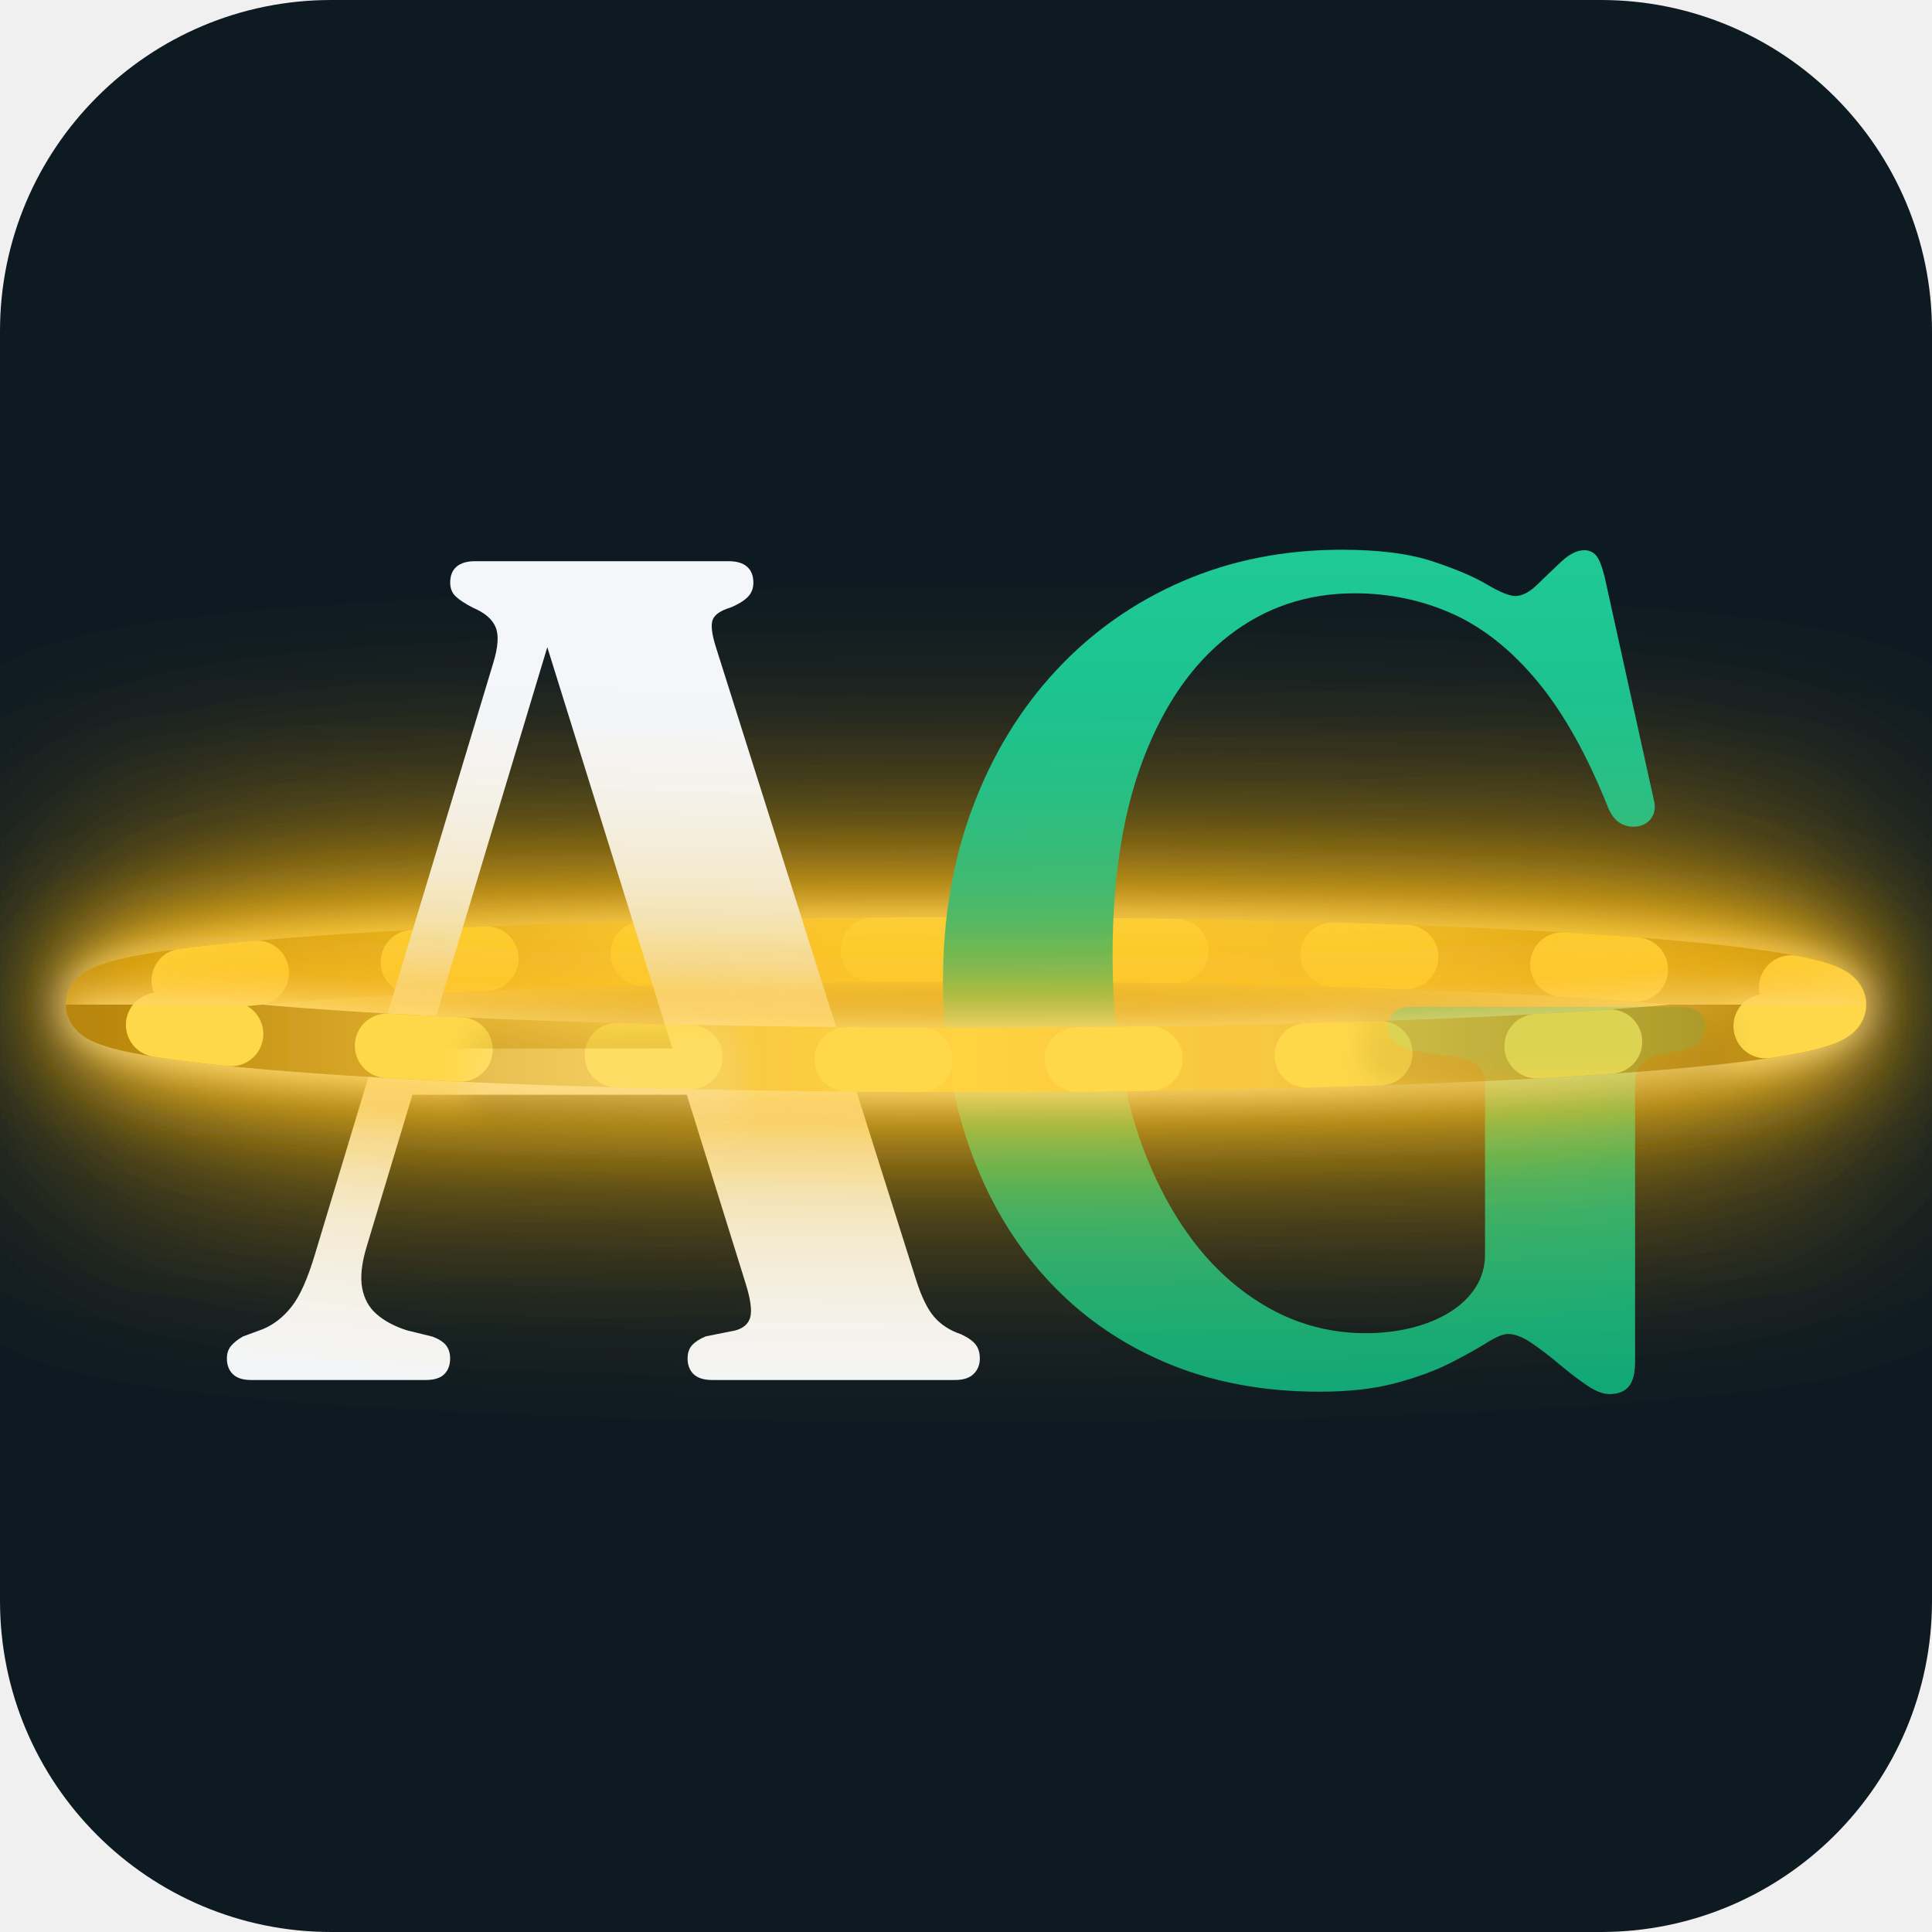
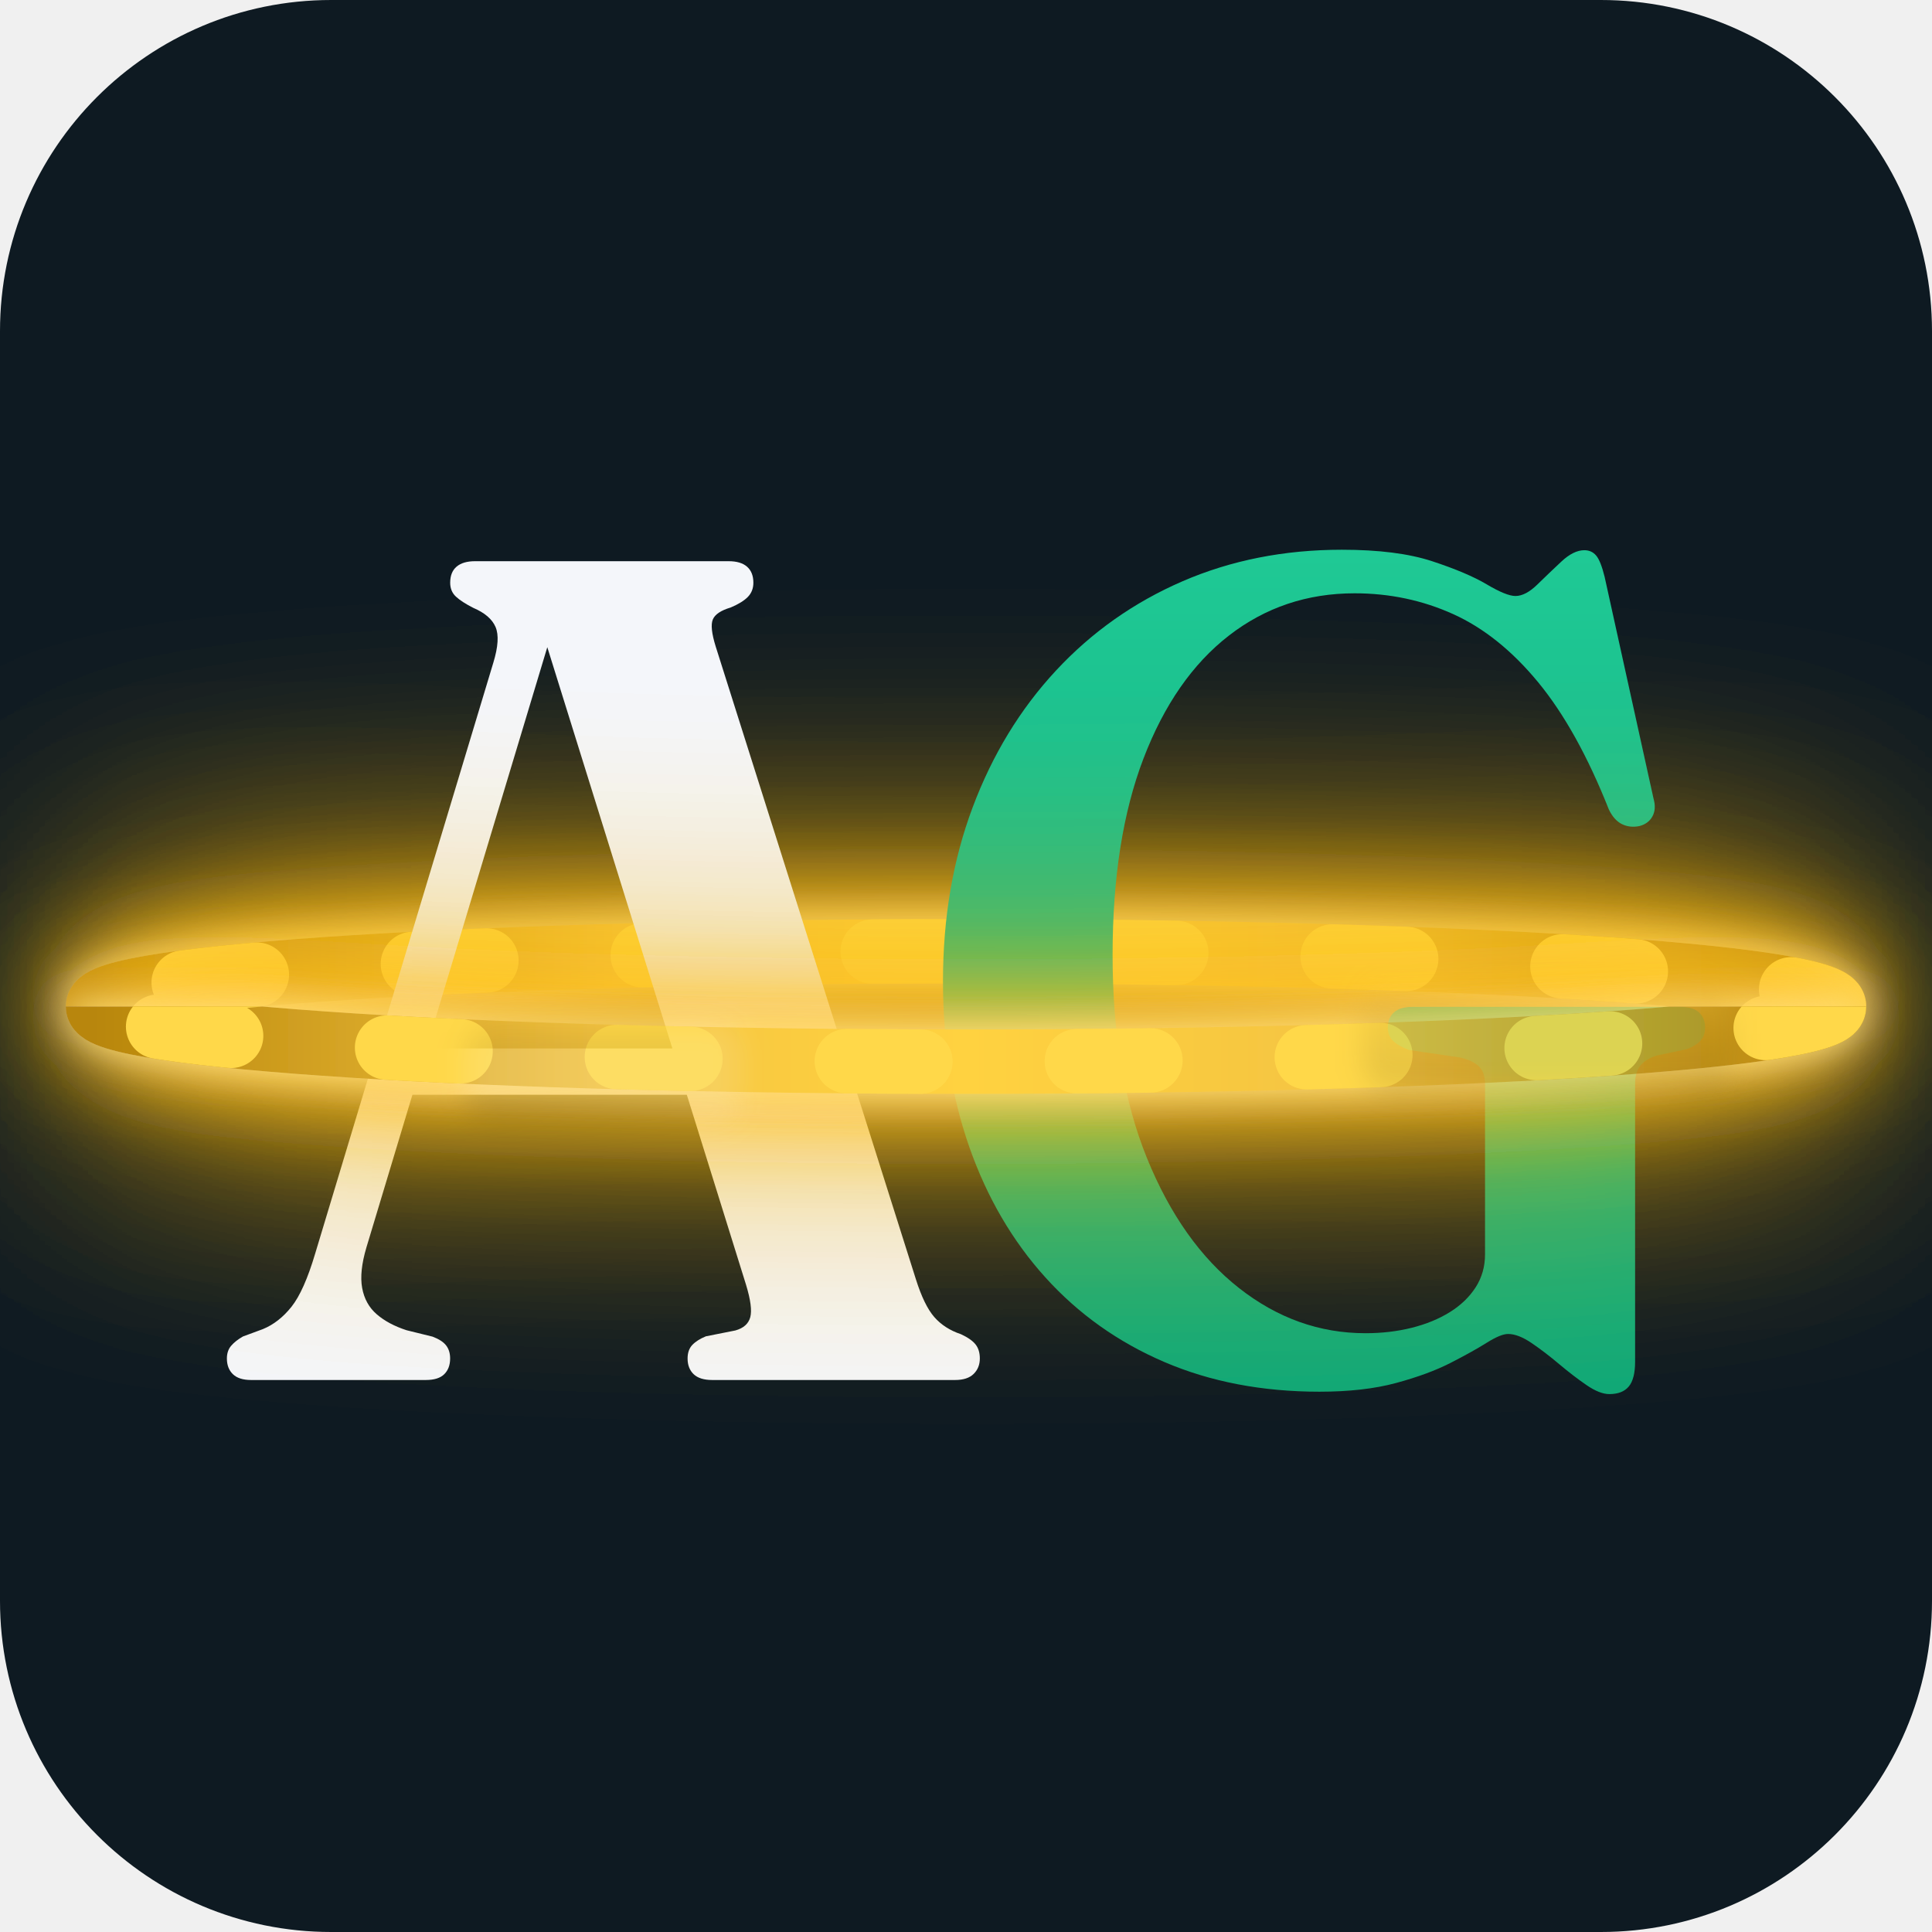
<svg xmlns="http://www.w3.org/2000/svg" viewBox="0 0 420 420" width="420" height="420" role="img" aria-labelledby="t">
  <defs>
    <linearGradient id="gen-green" x1="0" y1="0" x2="0" y2="1">
      <stop offset="0" stop-color="#1FC995" />
      <stop offset="1" stop-color="#0FA877" />
    </linearGradient>
    <linearGradient id="gold" x1="0" y1="0" x2="1" y2="0">
      <stop offset="0" stop-color="#B8860B" />
      <stop offset="0.3" stop-color="#F5C542" />
      <stop offset="0.5" stop-color="#FFD23F" />
      <stop offset="0.7" stop-color="#F5C542" />
      <stop offset="1" stop-color="#B8860B" />
    </linearGradient>
    <filter id="glow" filterUnits="userSpaceOnUse" x="-60" y="-60" width="540" height="420">
      <feGaussianBlur in="SourceAlpha" stdDeviation="4" result="a1" />
      <feFlood flood-color="#FFE27A" />
      <feComposite in2="a1" operator="in" result="core" />
      <feGaussianBlur in="SourceAlpha" stdDeviation="12" result="a2" />
      <feComponentTransfer in="a2" result="a2b">
        <feFuncA type="linear" slope="1.8" />
      </feComponentTransfer>
      <feFlood flood-color="#FFC21A" />
      <feComposite in2="a2b" operator="in" result="bloom" />
      <feGaussianBlur in="SourceAlpha" stdDeviation="30" result="a3" />
      <feComponentTransfer in="a3" result="a3b">
        <feFuncA type="linear" slope="2.2" />
      </feComponentTransfer>
      <feFlood flood-color="#F5B000" />
      <feComposite in2="a3b" operator="in" result="spill" />
      <feMerge>
        <feMergeNode in="spill" />
        <feMergeNode in="bloom" />
        <feMergeNode in="core" />
        <feMergeNode in="SourceGraphic" />
      </feMerge>
    </filter>
    <filter id="soft" x="-50%" y="-50%" width="200%" height="200%">
      <feGaussianBlur stdDeviation="3" />
    </filter>
    <clipPath id="back-half">
-       <rect x="-60" y="-60" width="540" height="218.4" />
+       <rect x="-60" y="-60" width="540" height="218.8" />
    </clipPath>
    <clipPath id="front-half">
-       <rect x="-60" y="158.4" width="540" height="201.6" />
+       <rect x="-60" y="158.8" width="540" height="201.2" />
    </clipPath>
    <mask id="midline-lighten" maskUnits="userSpaceOnUse" x="-60" y="-60" width="540" height="420">
      <rect x="-60" y="-60" width="540" height="420" fill="#fff" />
      <g fill="#000" fill-opacity="0.15" filter="url(#soft)">
        <rect x="101.2" y="162.4" width="60.0" height="21.3" rx="6" />
-         <rect x="296.2" y="153.1" width="80.5" height="22.1" rx="6" />
+         <rect x="296.2" y="153.1" width="80.5" height="23.9" rx="6" />
      </g>
    </mask>
-     <ellipse id="ring" cx="210.0" cy="158.4" rx="188.7" ry="12" pathLength="100" />
+     <ellipse id="ring" cx="210.0" cy="158.8" rx="188.7" ry="12" pathLength="100" />
  </defs>
  <style>
    .aura { fill: #F4F6FA; }
    .base  { fill: none; stroke: url(#gold); stroke-width: 14; }
    .glint { fill: none; stroke: #FFD84A; stroke-width: 14; stroke-linecap: round;
             stroke-dasharray: 16 34; animation: spin 3s linear infinite; }
    @keyframes spin { to { stroke-dashoffset: -100; } }
    @media (prefers-reduced-motion: reduce) { .glint { animation: none; } }
  </style>
  <rect width="420" height="420" rx="72" fill="#0E1A22" />
  <g transform="translate(0 60)">
    <g filter="url(#glow)">
      <g clip-path="url(#back-half)">
        <use href="#ring" class="base" />
        <use href="#ring" class="glint" />
      </g>
    </g>
    <path fill="url(#gen-green)" d="M355.457 236.021Q355.457 239.771 354.078 241.418Q352.698 243.064 349.85 243.064Q347.74 243.064 344.873 241.093Q342.006 239.123 338.929 236.529Q335.852 233.935 332.953 231.965Q330.055 229.994 327.842 229.994Q326.24 229.994 323.214 231.895Q320.188 233.795 315.363 236.268Q310.538 238.741 303.526 240.642Q296.514 242.543 286.839 242.543Q268.161 242.543 253.095 236.078Q238.028 229.612 227.266 217.705Q216.503 205.799 210.75 189.435Q204.997 173.072 204.997 153.301Q204.997 132.717 211.437 115.533Q217.876 98.35 229.548 85.788Q241.22 73.227 257.062 66.367Q272.904 59.508 291.708 59.508Q303.736 59.508 311.339 62.006Q318.942 64.505 323.201 67.035Q327.461 69.565 329.444 69.565Q331.656 69.565 334.218 67.06Q336.78 64.556 339.425 62.083Q342.069 59.61 344.421 59.61Q346.01 59.61 346.996 60.779Q347.981 61.949 348.833 65.407L359.475 113.658Q360.098 115.845 359.233 117.459Q358.369 119.074 356.373 119.583Q354.313 120.002 352.597 119.157Q350.88 118.311 349.761 115.997Q342.883 98.642 334.39 88.331Q325.897 78.02 315.903 73.5Q305.91 68.98 294.48 68.98Q279.006 68.98 267.15 78.172Q255.294 87.365 248.58 104.904Q241.867 122.444 241.867 147.605Q241.867 173.365 249.343 191.762Q256.819 210.16 269.33 219.994Q281.841 229.829 296.844 229.829Q302.197 229.829 306.908 228.646Q311.619 227.464 315.192 225.239Q318.764 223.014 320.799 219.842Q322.833 216.67 322.833 212.69V175.653Q322.833 173.085 321.466 171.788Q320.1 170.491 317.341 169.881L306.355 168.266Q304.194 167.491 302.948 166.372Q301.702 165.253 301.702 163.371Q301.702 161.286 303.037 160.085Q304.372 158.883 307.105 158.883H365.247Q368.044 158.883 369.36 160.104Q370.676 161.324 370.676 163.371Q370.676 165.126 369.684 166.219Q368.693 167.313 366.735 168.075L360.187 169.461Q358 170.122 356.728 171.508Q355.457 172.894 355.457 175.653Z" />
    <path class="aura" d="M85.979 167.923H155.03L155.514 177.992H85.445ZM97.854 235.321Q97.854 237.47 96.582 238.735Q95.311 240.0 92.578 240.0H54.575Q51.93 240.0 50.627 238.735Q49.324 237.47 49.324 235.321Q49.324 233.656 50.239 232.575Q51.155 231.494 52.808 230.541L57.143 228.939Q60.652 227.502 63.379 224.063Q66.107 220.624 68.51 212.538L107.25 84.046Q108.827 78.884 107.734 76.316Q106.64 73.748 102.889 72.146Q100.385 70.874 99.126 69.711Q97.867 68.548 97.867 66.679Q97.867 64.365 99.259 63.182Q100.652 62.0 103.271 62.0H158.399Q161.056 62.0 162.416 63.208Q163.777 64.416 163.777 66.679Q163.777 68.522 162.582 69.756Q161.386 70.989 158.831 72.069Q155.665 73.01 154.966 74.657Q154.266 76.303 155.589 80.55L199.097 218.068Q200.903 223.802 203.115 226.326Q205.327 228.85 208.9 230.045Q211.163 231.1 212.085 232.276Q213.007 233.452 213.007 235.321Q213.007 237.355 211.665 238.678Q210.324 240.0 207.629 240.0H154.827Q152.106 240.0 150.79 238.735Q149.475 237.47 149.475 235.321Q149.475 233.465 150.504 232.378Q151.534 231.291 153.454 230.503L159.862 229.231Q162.532 228.481 163.104 226.339Q163.676 224.196 162.176 219.276L117.701 76.596L121.236 73.201L79.66 211.165Q78.083 216.466 78.732 220.001Q79.38 223.535 81.904 225.716Q84.427 227.896 88.382 229.18L94.052 230.579Q96.125 231.367 96.989 232.492Q97.854 233.618 97.854 235.321Z" />
    <g mask="url(#midline-lighten)">
      <g filter="url(#glow)">
        <g clip-path="url(#front-half)">
          <use href="#ring" class="base" />
          <use href="#ring" class="glint" />
        </g>
      </g>
    </g>
  </g>
</svg>
